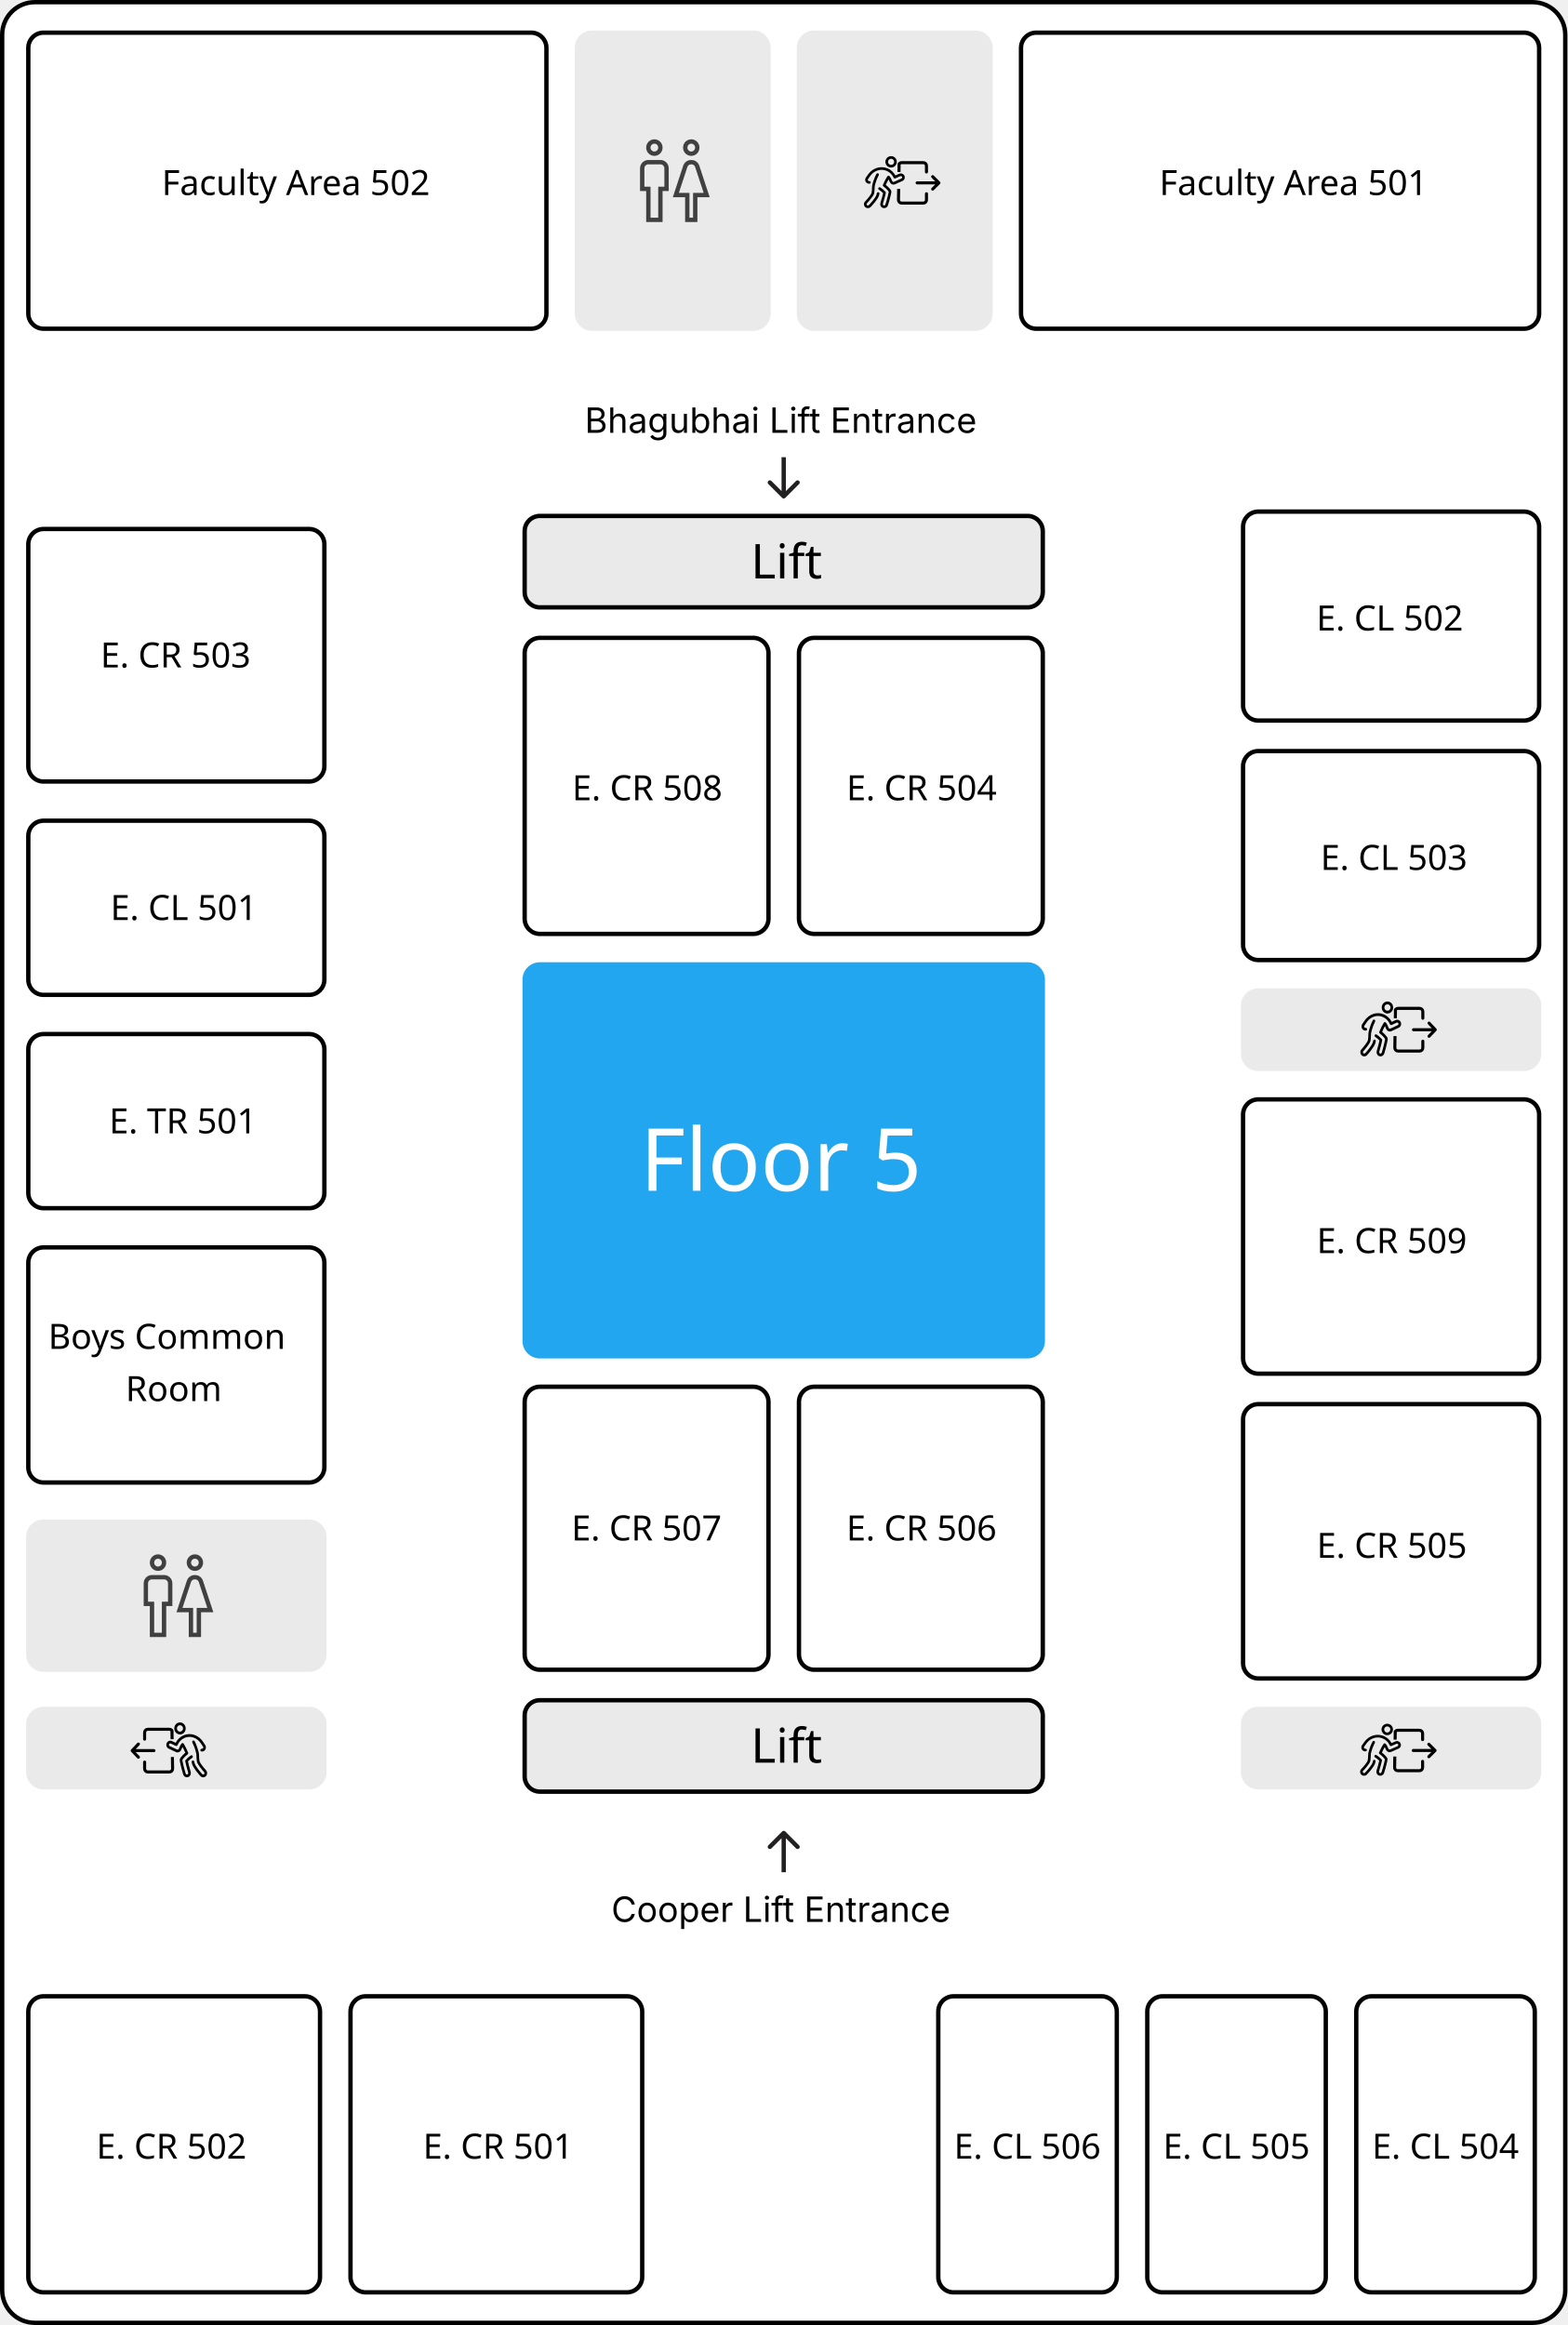
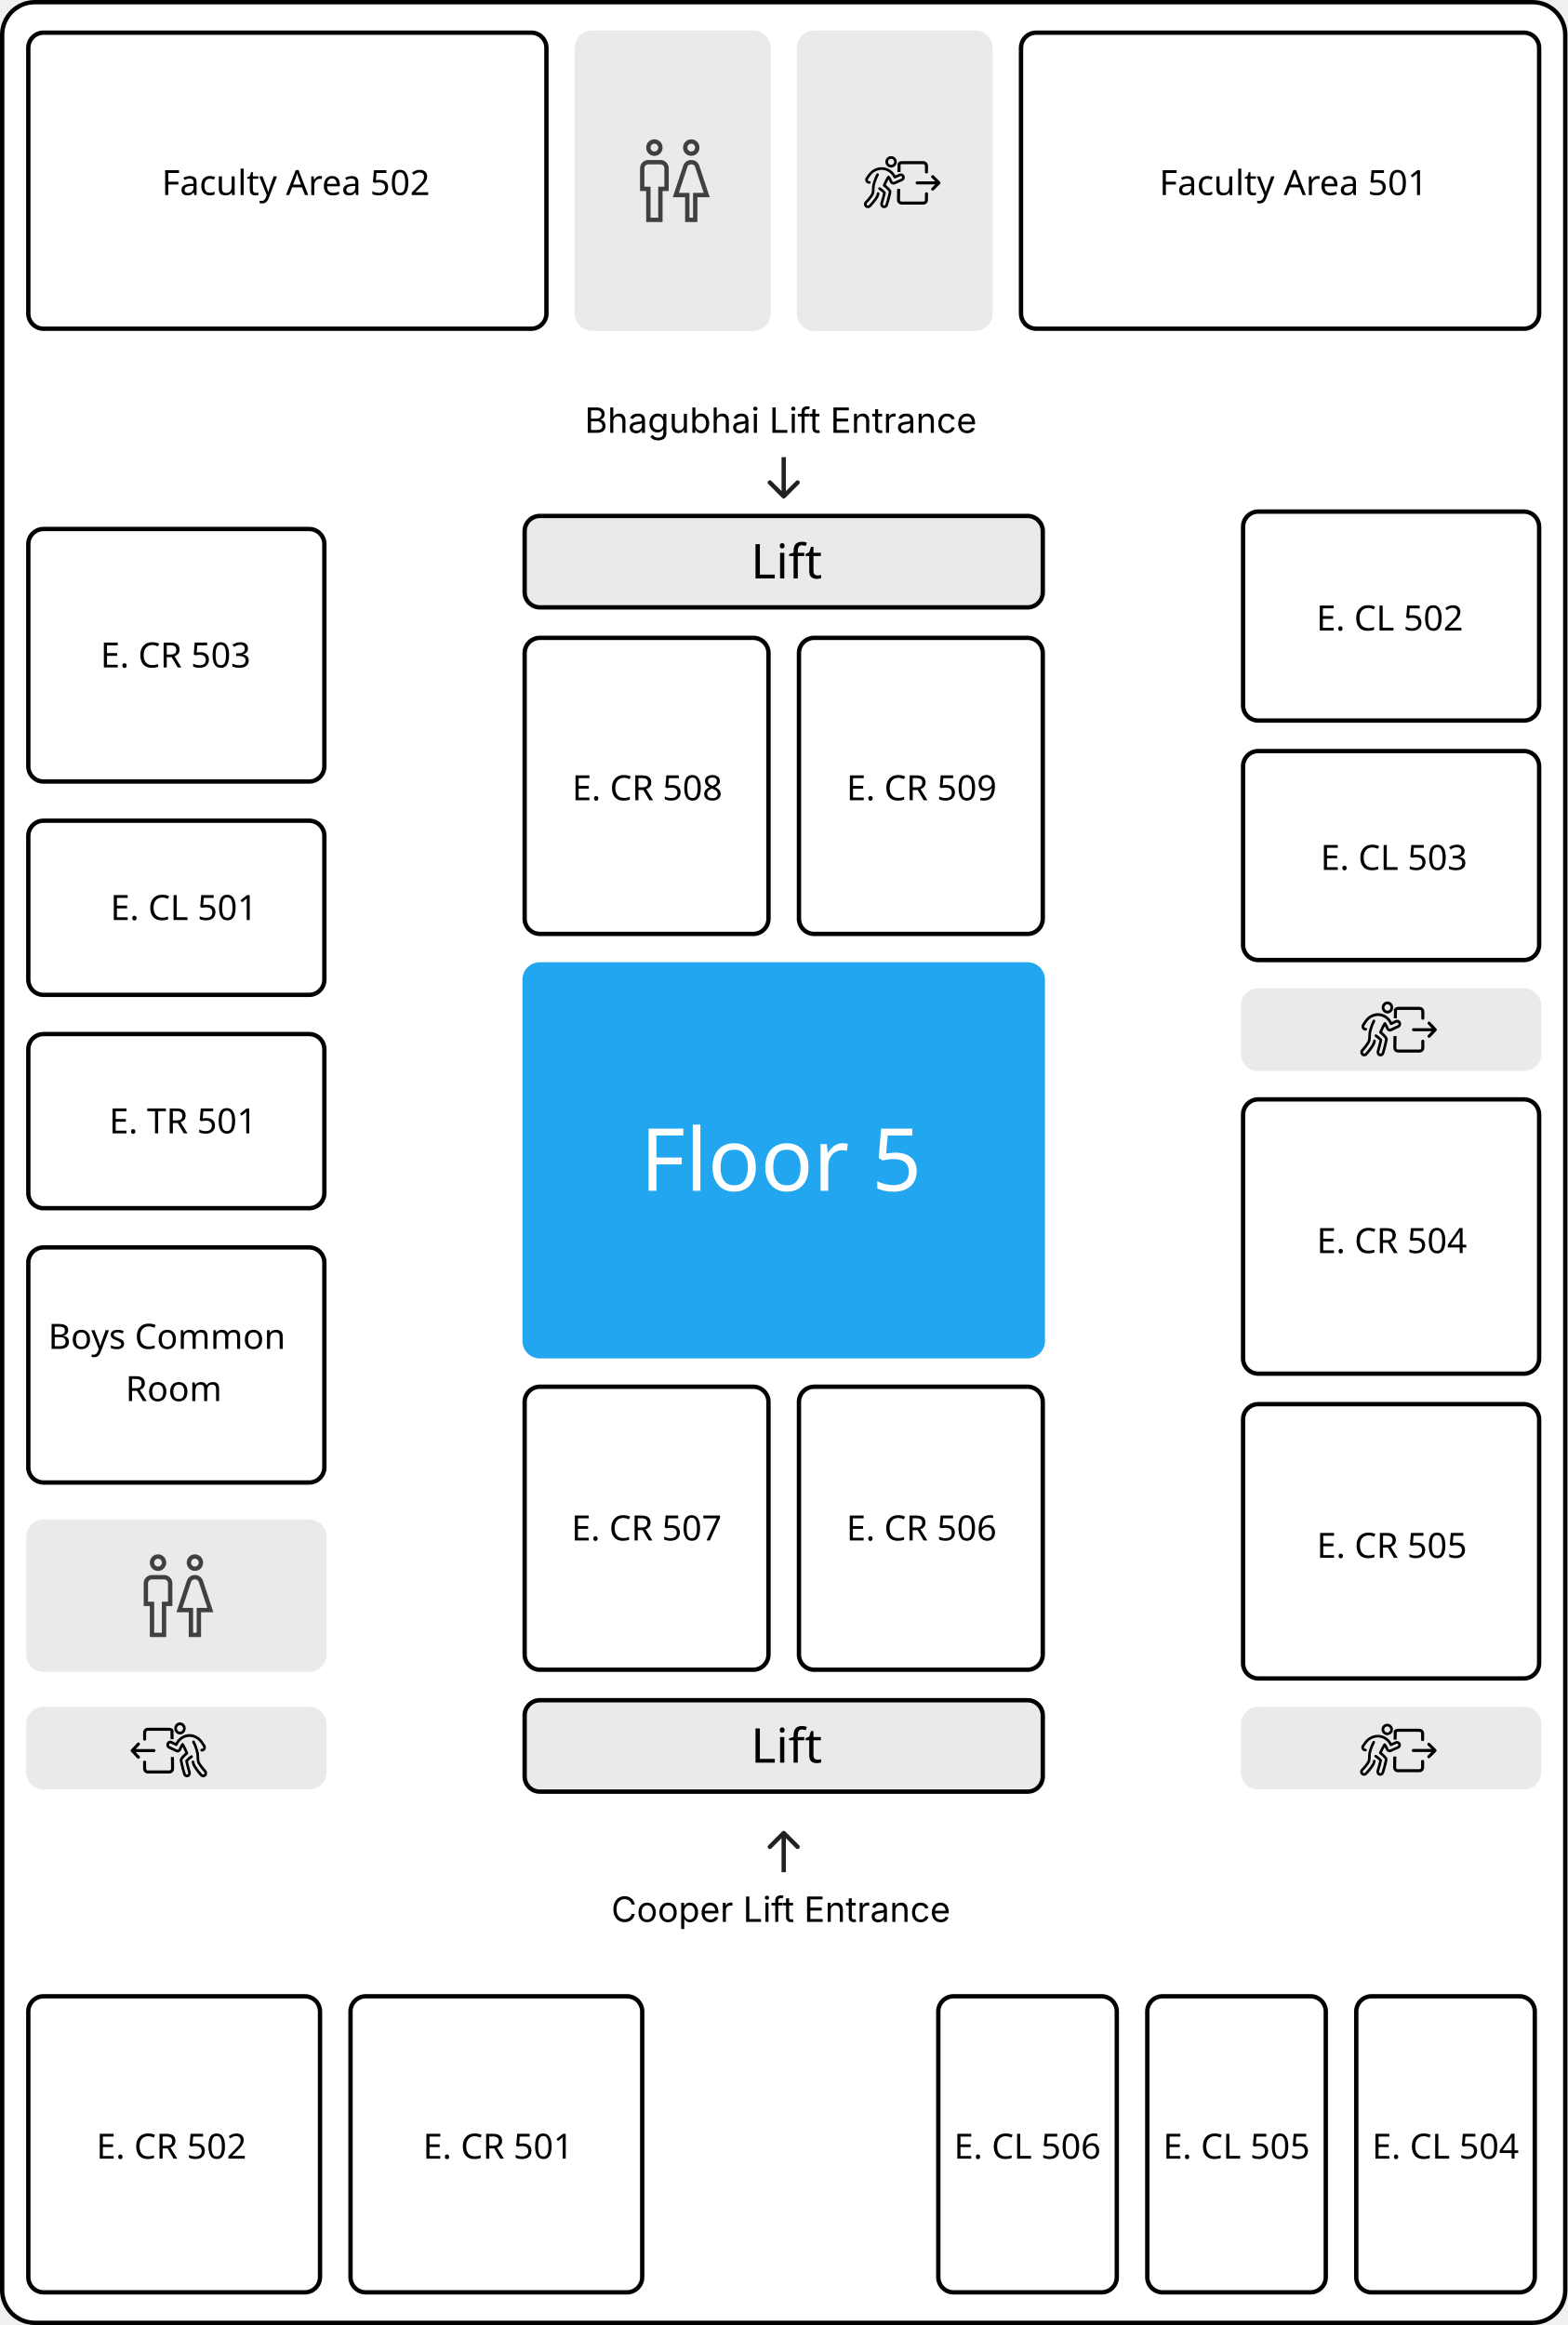
<svg xmlns="http://www.w3.org/2000/svg" width="360" height="534" viewBox="0 0 360 534" fill="none">
  <g id="Fifth Floor">
    <rect x="0.5" y="0.5" width="359" height="533" rx="7.5" fill="white" />
    <rect x="0.5" y="0.5" width="359" height="533" rx="7.5" stroke="black" />
    <g id="Frame 45">
      <g id="Frame 40">
        <rect x="6.5" y="7.5" width="119" height="68" rx="3.5" stroke="black" />
        <text id="Faculty Area 502" fill="black" xml:space="preserve" style="white-space: pre" font-family="Urbanist" font-size="8" letter-spacing="0em">
          <tspan x="37.152" y="44.8">Faculty Area 502</tspan>
        </text>
      </g>
      <g id="Frame 42">
        <rect x="132" y="7" width="45" height="69" rx="4" fill="#EAEAEA" />
        <path id="Vector" d="M151.676 43.875V50.5H148.912V43.875V43.375H148.412H147.5V38.65C147.5 37.877 148.128 37.25 148.882 37.25H151.706C152.461 37.25 153.088 37.877 153.088 38.65V43.375H152.176H151.676V43.875ZM162.309 44.8H160.176H159.676V45.3V50.5H157.853V45.3V44.8H157.353H155.221L157.395 38.208L157.395 38.207C157.582 37.633 158.115 37.25 158.708 37.25H158.821C159.41 37.25 159.938 37.629 160.135 38.21L162.309 44.8ZM151.676 33.9C151.676 34.683 151.058 35.3 150.294 35.3C149.53 35.3 148.912 34.683 148.912 33.9C148.912 33.117 149.53 32.5 150.294 32.5C151.058 32.5 151.676 33.117 151.676 33.9ZM160.147 33.9C160.147 34.683 159.529 35.3 158.765 35.3C158.001 35.3 157.382 34.683 157.382 33.9C157.382 33.117 158.001 32.5 158.765 32.5C159.529 32.5 160.147 33.117 160.147 33.9Z" stroke="#404040" />
      </g>
      <g id="Frame 43">
        <rect x="183" y="7" width="45" height="69" rx="4" fill="#EAEAEA" />
        <g id="Exit-icons">
          <g id="streamline:interface-logout-arrow-exit-frame-leave-logout-rectangle-right" clip-path="url(#clip0_235_632)">
            <path id="Vector_2" d="M212.786 44.5V45.929C212.786 46.118 212.71 46.3 212.576 46.434C212.442 46.568 212.261 46.643 212.071 46.643H207.071C206.882 46.643 206.7 46.568 206.566 46.434C206.432 46.3 206.357 46.118 206.357 45.929L206.5 38C206.5 37.811 206.432 37.7 206.566 37.566C206.7 37.432 206.882 37.357 207.071 37.357H212.071C212.261 37.357 212.442 37.432 212.576 37.566C212.71 37.7 212.786 37.882 212.786 38.072V39.5M210.643 42H215.643M215.643 42L214.214 40.572M215.643 42L214.214 43.429" stroke="black" stroke-width="0.7" stroke-linecap="round" stroke-linejoin="round" />
          </g>
          <g id="Frame 50">
            <rect width="5.161" height="3.871" transform="translate(204.032 39.5161)" fill="#EAEAEA" />
          </g>
          <g id="Fire Run Away" clip-path="url(#clip1_235_632)">
            <path id="Vector_3" d="M204.663 38.481C205.385 38.481 205.973 37.893 205.973 37.17C205.973 36.448 205.385 35.86 204.663 35.86C203.94 35.86 203.352 36.448 203.352 37.17C203.352 37.893 203.94 38.481 204.663 38.481ZM204.663 36.465C205.052 36.465 205.368 36.781 205.368 37.17C205.368 37.559 205.052 37.876 204.663 37.876C204.273 37.876 203.957 37.559 203.957 37.17C203.957 36.781 204.273 36.465 204.663 36.465ZM203.069 47.802C203.465 47.802 203.812 47.548 203.933 47.171C204.424 45.636 204.693 44.333 204.704 44.278C204.756 44.021 204.696 43.754 204.537 43.545C204.518 43.521 204.111 42.993 203.443 42.465C203.593 42.129 203.817 41.664 204.083 41.209C204.089 41.222 204.096 41.235 204.102 41.248L204.394 41.87C204.544 42.187 204.865 42.391 205.216 42.391C205.343 42.391 205.467 42.365 205.584 42.312L207.263 41.566C207.489 41.466 207.662 41.282 207.746 41.05C207.832 40.819 207.82 40.568 207.712 40.344C207.501 39.906 206.959 39.716 206.503 39.918L205.654 40.296C205.252 39.552 204.607 38.976 203.817 38.659C203.062 38.357 202.217 38.319 201.438 38.553C200.622 38.804 199.903 39.325 199.411 40.019L198.876 40.773C198.736 40.972 198.682 41.212 198.723 41.451C198.764 41.69 198.896 41.898 199.094 42.037C199.275 42.165 199.496 42.222 199.716 42.198C199.882 42.179 200.002 42.03 199.984 41.864C199.966 41.698 199.816 41.579 199.65 41.596C199.577 41.604 199.503 41.585 199.443 41.542C199.377 41.496 199.333 41.426 199.319 41.347C199.305 41.267 199.323 41.188 199.37 41.121L199.904 40.367C200.319 39.783 200.926 39.344 201.612 39.133C202.258 38.94 202.962 38.971 203.591 39.222C204.3 39.505 204.869 40.042 205.195 40.733L205.236 40.819C205.307 40.969 205.482 41.033 205.632 40.967L206.747 40.471C206.908 40.399 207.096 40.46 207.166 40.606C207.202 40.68 207.206 40.764 207.177 40.842C207.148 40.919 207.091 40.981 207.015 41.014L205.336 41.76C205.189 41.826 205.007 41.756 204.94 41.613L204.647 40.991C204.558 40.8 204.441 40.62 204.301 40.456C204.239 40.383 204.146 40.345 204.052 40.35C203.957 40.356 203.87 40.406 203.818 40.486C203.374 41.16 203.014 41.922 202.791 42.443C202.735 42.573 202.776 42.723 202.89 42.806C203.604 43.328 204.037 43.89 204.055 43.913C204.108 43.983 204.128 44.072 204.11 44.157C204.099 44.211 203.837 45.483 203.355 46.988C203.315 47.114 203.199 47.199 203.067 47.199C203.023 47.199 202.98 47.188 202.939 47.17C202.804 47.108 202.737 46.937 202.787 46.779C203.118 45.737 203.346 44.796 203.453 44.329C203.475 44.232 203.448 44.131 203.381 44.057C203.124 43.777 202.705 43.375 202.166 43.05C202.022 42.965 201.837 43.011 201.75 43.154C201.666 43.296 201.712 43.482 201.855 43.569C202.275 43.821 202.618 44.135 202.828 44.351C202.713 44.845 202.503 45.679 202.211 46.595C202.068 47.045 202.272 47.529 202.687 47.719C202.81 47.774 202.938 47.802 203.069 47.802Z" fill="black" />
            <path id="Vector_4" d="M199.337 47.802C199.574 47.802 199.812 47.71 199.989 47.526C200.24 47.266 201.512 45.922 201.867 44.969C201.913 44.847 201.951 44.692 201.983 44.497C202.01 44.333 201.9 44.176 201.735 44.148C201.571 44.121 201.415 44.232 201.386 44.396C201.354 44.59 201.321 44.7 201.3 44.758C201.041 45.456 200.081 46.561 199.555 47.106C199.439 47.226 199.247 47.229 199.127 47.113C199.007 46.997 199.004 46.805 199.12 46.685C199.49 46.302 200.501 45.172 200.733 44.547C200.839 44.264 200.892 43.316 200.901 42.785C200.901 42.767 200.903 42.749 200.907 42.731C200.917 42.678 201.169 41.44 201.822 40.242C201.902 40.096 201.848 39.911 201.701 39.832C201.555 39.752 201.37 39.805 201.291 39.953C200.594 41.232 200.325 42.557 200.314 42.614C200.304 42.667 200.298 42.722 200.297 42.776C200.285 43.479 200.216 44.206 200.167 44.338C200.019 44.735 199.283 45.648 198.686 46.266C198.338 46.626 198.348 47.2 198.707 47.548C198.881 47.718 199.109 47.802 199.337 47.802Z" fill="black" />
          </g>
        </g>
      </g>
      <g id="Frame 41">
        <rect x="234.5" y="7.5" width="119" height="68" rx="3.5" stroke="black" />
        <text id="Faculty Area 501" fill="black" xml:space="preserve" style="white-space: pre" font-family="Urbanist" font-size="8" letter-spacing="0em">
          <tspan x="266.273" y="44.8">Faculty Area 501</tspan>
        </text>
      </g>
    </g>
    <g id="Frame 49">
      <g id="Frame 45_2">
        <g clip-path="url(#clip2_235_632)">
          <rect width="22" height="120" rx="4" transform="matrix(0 -1 -1 0 240 412)" fill="#EAEAEA" />
          <text id="Lift" fill="black" xml:space="preserve" style="white-space: pre" font-family="Poppins" font-size="11" letter-spacing="0em">
            <tspan x="172.459" y="404.85">Lift</tspan>
          </text>
        </g>
        <rect x="-0.5" y="-0.5" width="21" height="119" rx="3.5" transform="matrix(0 -1 -1 0 239 411)" stroke="black" />
      </g>
      <g id="Frame 53">
        <g id="Frame 45_3">
          <rect x="183.5" y="318.5" width="56" height="65" rx="3.5" stroke="black" />
          <text id="E. CR 506" transform="translate(194 345)" fill="black" xml:space="preserve" style="white-space: pre" font-family="Poppins" font-size="8" letter-spacing="0em">
            <tspan x="0.391" y="8.8">E. CR 506</tspan>
          </text>
        </g>
        <g id="Frame 44">
          <rect x="120.5" y="318.5" width="56" height="65" rx="3.5" stroke="black" />
          <text id="E. CR 507" transform="translate(131 345)" fill="black" xml:space="preserve" style="white-space: pre" font-family="Poppins" font-size="8" letter-spacing="0em">
            <tspan x="0.246" y="8.8">E. CR 507</tspan>
          </text>
        </g>
      </g>
      <g id="Frame 49_2">
        <g clip-path="url(#clip3_235_632)">
          <rect width="91" height="120" rx="4" transform="matrix(0 -1 -1 0 240 312)" fill="#23A6F0" />
          <text id="Floor 5" fill="white" xml:space="preserve" style="white-space: pre" font-family="Poppins" font-size="20" letter-spacing="0em">
            <tspan x="147.031" y="273.5">Floor 5</tspan>
          </text>
        </g>
      </g>
      <g id="Frame 54">
        <g id="Frame 45_4">
          <rect x="183.5" y="146.5" width="56" height="68" rx="3.5" stroke="black" />
-           <text id="E. CR 504" transform="translate(194 175)" fill="black" xml:space="preserve" style="white-space: pre" font-family="Poppins" font-size="8" letter-spacing="0em">
-             <tspan x="0.414" y="8.8">E. CR 504</tspan>
+           <text id="E. CR 509" transform="translate(194 175)" fill="black" xml:space="preserve" style="white-space: pre" font-family="Poppins" font-size="8" letter-spacing="0em">
+             <tspan x="0.414" y="8.8">E. CR 509</tspan>
          </text>
        </g>
        <g id="Frame 44_2">
          <rect x="120.5" y="146.5" width="56" height="68" rx="3.5" stroke="black" />
          <text id="E. CR 508" transform="translate(131 175)" fill="black" xml:space="preserve" style="white-space: pre" font-family="Poppins" font-size="8" letter-spacing="0em">
            <tspan x="0.406" y="8.8">E. CR 508</tspan>
          </text>
        </g>
      </g>
      <g id="Frame 48">
        <g clip-path="url(#clip4_235_632)">
          <rect width="22" height="120" rx="4" transform="matrix(0 -1 -1 0 240 140)" fill="#EAEAEA" />
          <text id="Lift_2" fill="black" xml:space="preserve" style="white-space: pre" font-family="Poppins" font-size="11" letter-spacing="0em">
            <tspan x="172.459" y="132.85">Lift</tspan>
          </text>
        </g>
        <rect x="-0.5" y="-0.5" width="21" height="119" rx="3.5" transform="matrix(0 -1 -1 0 239 139)" stroke="black" />
      </g>
    </g>
    <path id="Arrow 5" d="M179.646 114.354C179.842 114.549 180.158 114.549 180.354 114.354L183.536 111.172C183.731 110.976 183.731 110.66 183.536 110.464C183.34 110.269 183.024 110.269 182.828 110.464L180 113.293L177.172 110.464C176.976 110.269 176.66 110.269 176.464 110.464C176.269 110.66 176.269 110.976 176.464 111.172L179.646 114.354ZM179.5 105L179.5 114L180.5 114L180.5 105L179.5 105Z" fill="#222020" />
    <text id="Bhagubhai Lift Entrance" fill="black" xml:space="preserve" style="white-space: pre" font-family="Inter" font-size="8" letter-spacing="0em">
      <tspan x="134.297" y="99.409">Bhagubhai Lift Entrance</tspan>
    </text>
    <text id="Cooper Lift Entrance" fill="black" xml:space="preserve" style="white-space: pre" font-family="Inter" font-size="8" letter-spacing="0em">
      <tspan x="140.391" y="441.409">Cooper Lift Entrance</tspan>
    </text>
    <path id="Arrow 6" d="M180.354 420.646C180.158 420.451 179.842 420.451 179.646 420.646L176.464 423.828C176.269 424.024 176.269 424.34 176.464 424.536C176.66 424.731 176.976 424.731 177.172 424.536L180 421.707L182.828 424.536C183.024 424.731 183.34 424.731 183.536 424.536C183.731 424.34 183.731 424.024 183.536 423.828L180.354 420.646ZM180.5 430L180.5 421L179.5 421L179.5 430L180.5 430Z" fill="#222020" />
    <g id="Frame 52">
      <g id="Group 1261153515">
        <g id="Frame 50_2">
          <rect x="6" y="411" width="19" height="69" rx="4" transform="rotate(-90 6 411)" fill="#EAEAEA" />
        </g>
        <g id="Exit-icons_2">
          <g id="streamline:interface-logout-arrow-exit-frame-leave-logout-rectangle-right_2" clip-path="url(#clip5_235_632)">
            <path id="Vector_5" d="M33.215 404.718V406.226C33.215 406.426 33.29 406.617 33.424 406.759C33.558 406.9 33.739 406.98 33.929 406.98H38.929C39.118 406.98 39.3 406.9 39.434 406.759C39.568 406.617 39.643 406.426 39.643 406.226L39.5 397.857C39.5 397.657 39.568 397.54 39.434 397.399C39.3 397.257 39.118 397.178 38.929 397.178H33.929C33.739 397.178 33.558 397.257 33.424 397.399C33.29 397.54 33.215 397.732 33.215 397.932V399.44M35.357 402.079H30.357M30.357 402.079L31.786 400.571M30.357 402.079L31.786 403.587" stroke="black" stroke-width="0.7" stroke-linecap="round" stroke-linejoin="round" />
          </g>
          <g id="Frame 50_3">
            <rect width="5.161" height="4.086" transform="matrix(-1 0 0 1 41.9678 399.457)" fill="#EAEAEA" />
          </g>
          <g id="Fire Run Away_2" clip-path="url(#clip6_235_632)">
            <path id="Vector_6" d="M41.337 398.364C40.615 398.364 40.027 397.744 40.027 396.981C40.027 396.218 40.615 395.598 41.337 395.598C42.06 395.598 42.648 396.218 42.648 396.981C42.648 397.744 42.06 398.364 41.337 398.364ZM41.337 396.236C40.948 396.236 40.632 396.57 40.632 396.981C40.632 397.392 40.948 397.726 41.337 397.726C41.727 397.726 42.043 397.392 42.043 396.981C42.043 396.57 41.727 396.236 41.337 396.236ZM42.931 408.204C42.535 408.204 42.188 407.936 42.067 407.538C41.576 405.917 41.307 404.541 41.296 404.484C41.244 404.212 41.304 403.93 41.463 403.71C41.482 403.685 41.889 403.127 42.557 402.569C42.407 402.215 42.183 401.725 41.917 401.244C41.911 401.257 41.904 401.271 41.898 401.285L41.606 401.942C41.456 402.276 41.135 402.492 40.784 402.492C40.657 402.492 40.533 402.464 40.416 402.409L38.737 401.621C38.511 401.515 38.338 401.321 38.254 401.077C38.168 400.832 38.18 400.567 38.288 400.331C38.499 399.869 39.041 399.668 39.497 399.882L40.346 400.281C40.748 399.495 41.393 398.887 42.183 398.553C42.938 398.233 43.783 398.194 44.562 398.441C45.378 398.706 46.097 399.255 46.589 399.988L47.124 400.784C47.264 400.994 47.318 401.247 47.277 401.499C47.236 401.751 47.103 401.971 46.906 402.118C46.724 402.253 46.504 402.313 46.284 402.287C46.118 402.268 45.998 402.111 46.016 401.935C46.034 401.76 46.184 401.634 46.349 401.652C46.423 401.661 46.497 401.64 46.557 401.596C46.623 401.547 46.667 401.473 46.681 401.389C46.695 401.305 46.677 401.221 46.63 401.151L46.096 400.355C45.681 399.739 45.074 399.275 44.388 399.053C43.742 398.848 43.038 398.881 42.409 399.146C41.7 399.445 41.131 400.012 40.805 400.741L40.764 400.833C40.693 400.99 40.518 401.058 40.368 400.988L39.253 400.465C39.093 400.389 38.904 400.453 38.834 400.607C38.798 400.686 38.794 400.774 38.823 400.856C38.852 400.938 38.909 401.003 38.985 401.038L40.664 401.826C40.811 401.895 40.993 401.821 41.06 401.67L41.352 401.014C41.442 400.813 41.559 400.622 41.699 400.449C41.761 400.372 41.853 400.332 41.948 400.337C42.043 400.343 42.13 400.397 42.182 400.481C42.626 401.193 42.986 401.997 43.209 402.546C43.265 402.683 43.224 402.842 43.11 402.93C42.396 403.48 41.963 404.074 41.945 404.098C41.892 404.172 41.872 404.266 41.89 404.356C41.901 404.412 42.163 405.755 42.645 407.344C42.685 407.477 42.801 407.566 42.933 407.566C42.977 407.566 43.02 407.556 43.061 407.537C43.196 407.471 43.263 407.29 43.213 407.124C42.882 406.023 42.654 405.031 42.547 404.537C42.525 404.435 42.552 404.328 42.619 404.251C42.876 403.955 43.295 403.53 43.834 403.188C43.977 403.097 44.163 403.146 44.25 403.297C44.334 403.447 44.288 403.643 44.145 403.735C43.724 404.001 43.382 404.333 43.172 404.56C43.287 405.082 43.497 405.963 43.789 406.929C43.932 407.405 43.727 407.915 43.313 408.115C43.19 408.174 43.062 408.204 42.931 408.204Z" fill="black" />
            <path id="Vector_7" d="M46.663 408.203C46.426 408.203 46.188 408.106 46.011 407.912C45.76 407.637 44.488 406.219 44.133 405.212C44.087 405.084 44.049 404.921 44.017 404.714C43.99 404.541 44.1 404.376 44.265 404.346C44.429 404.318 44.585 404.435 44.614 404.608C44.646 404.812 44.679 404.928 44.7 404.99C44.959 405.726 45.919 406.894 46.445 407.468C46.561 407.595 46.753 407.598 46.873 407.476C46.993 407.353 46.996 407.151 46.88 407.024C46.51 406.62 45.499 405.427 45.267 404.768C45.161 404.469 45.108 403.468 45.099 402.908C45.099 402.888 45.097 402.869 45.093 402.85C45.083 402.795 44.831 401.488 44.178 400.223C44.099 400.069 44.152 399.874 44.299 399.79C44.445 399.706 44.63 399.762 44.709 399.918C45.406 401.268 45.675 402.667 45.686 402.727C45.696 402.783 45.702 402.841 45.703 402.898C45.715 403.64 45.784 404.407 45.833 404.546C45.98 404.966 46.717 405.93 47.314 406.582C47.662 406.962 47.652 407.568 47.293 407.935C47.119 408.114 46.891 408.203 46.663 408.203Z" fill="black" />
          </g>
        </g>
      </g>
      <g id="Frame 51">
        <g clip-path="url(#clip7_235_632)">
          <rect x="6" y="384" width="35" height="69" rx="4" transform="rotate(-90 6 384)" fill="#EAEAEA" />
          <path id="Vector_8" d="M37.676 368.875V375.5H34.912V368.875V368.375H34.412H33.5V363.65C33.5 362.877 34.128 362.25 34.882 362.25H37.706C38.461 362.25 39.088 362.877 39.088 363.65V368.375H38.176H37.676V368.875ZM48.309 369.8H46.176H45.676V370.3V375.5H43.853V370.3V369.8H43.353H41.221L43.395 363.208L43.395 363.207C43.582 362.633 44.115 362.25 44.708 362.25H44.821C45.41 362.25 45.938 362.629 46.135 363.21L48.309 369.8ZM37.676 358.9C37.676 359.683 37.058 360.3 36.294 360.3C35.53 360.3 34.912 359.683 34.912 358.9C34.912 358.117 35.53 357.5 36.294 357.5C37.058 357.5 37.676 358.117 37.676 358.9ZM46.147 358.9C46.147 359.683 45.529 360.3 44.765 360.3C44.001 360.3 43.382 359.683 43.382 358.9C43.382 358.117 44.001 357.5 44.765 357.5C45.529 357.5 46.147 358.117 46.147 358.9Z" stroke="#404040" />
        </g>
      </g>
      <g id="Frame 54_2">
        <g clip-path="url(#clip8_235_632)">
          <rect x="-0.5" y="-0.5" width="54" height="68" rx="3.5" transform="matrix(0 -1 -1 0 74 340)" stroke="black" />
          <text id="Boys Common Room" transform="translate(6 283)" fill="black" xml:space="preserve" style="white-space: pre" font-family="Poppins" font-size="8" letter-spacing="0em">
            <tspan x="5.07" y="26.8">Boys Common
</tspan>
            <tspan x="22.828" y="38.8">Room</tspan>
          </text>
        </g>
      </g>
      <g id="Frame 49_3">
        <g clip-path="url(#clip9_235_632)">
          <rect x="-0.5" y="-0.5" width="40" height="68" rx="3.5" transform="matrix(0 -1 -1 0 74 277)" stroke="black" />
          <text id="E. TR 501" transform="translate(25 251.5)" fill="black" xml:space="preserve" style="white-space: pre" font-family="Poppins" font-size="8" letter-spacing="0em">
            <tspan x="0.074" y="8.8">E. TR 501</tspan>
          </text>
        </g>
      </g>
      <g id="Frame 55">
        <g clip-path="url(#clip10_235_632)">
          <rect x="-0.5" y="-0.5" width="40" height="68" rx="3.5" transform="matrix(0 -1 -1 0 74 228)" stroke="black" />
          <text id="E. CL 501" transform="translate(25 202.5)" fill="black" xml:space="preserve" style="white-space: pre" font-family="Poppins" font-size="8" letter-spacing="0em">
            <tspan x="0.355" y="8.8">E. CL 501</tspan>
          </text>
        </g>
      </g>
      <g id="Frame 56">
        <rect x="-0.5" y="-0.5" width="58" height="68" rx="3.5" transform="matrix(0 -1 -1 0 74 179)" stroke="black" />
        <text id="E. CR 503" transform="translate(23 144.5)" fill="black" xml:space="preserve" style="white-space: pre" font-family="Poppins" font-size="8" letter-spacing="0em">
          <tspan x="0.074" y="8.8">E. CR 503</tspan>
        </text>
      </g>
    </g>
    <g id="Frame 46">
      <g id="Frame 55_2">
        <g id="Frame 43_2">
          <rect x="6.5" y="458.5" width="67" height="68" rx="3.5" stroke="black" />
          <text id="E. CR 502" fill="black" xml:space="preserve" style="white-space: pre" font-family="Poppins" font-size="8" letter-spacing="0em">
            <tspan x="22.129" y="495.8">E. CR 502</tspan>
          </text>
        </g>
        <g id="Frame 44_3">
          <rect x="80.5" y="458.5" width="67" height="68" rx="3.5" stroke="black" />
          <text id="E. CR 501" fill="black" xml:space="preserve" style="white-space: pre" font-family="Poppins" font-size="8" letter-spacing="0em">
            <tspan x="97.148" y="495.8">E. CR 501</tspan>
          </text>
        </g>
      </g>
      <g id="Frame 56_2">
        <g id="Frame 46_2">
          <rect x="215.5" y="458.5" width="41" height="68" rx="3.5" stroke="black" />
          <text id="E. CL 506" fill="black" xml:space="preserve" style="white-space: pre" font-family="Poppins" font-size="8" letter-spacing="0em">
            <tspan x="219.098" y="495.8">E. CL 506</tspan>
          </text>
        </g>
        <g id="Frame 47">
          <rect x="263.5" y="458.5" width="41" height="68" rx="3.5" stroke="black" />
          <text id="E. CL 505" fill="black" xml:space="preserve" style="white-space: pre" font-family="Poppins" font-size="8" letter-spacing="0em">
            <tspan x="267.125" y="495.8">E. CL 505</tspan>
          </text>
        </g>
        <g id="Frame 45_5">
          <rect x="311.5" y="458.5" width="41" height="68" rx="3.5" stroke="black" />
          <text id="E. CL 504" fill="black" xml:space="preserve" style="white-space: pre" font-family="Poppins" font-size="8" letter-spacing="0em">
            <tspan x="315.121" y="495.8">E. CL 504</tspan>
          </text>
        </g>
      </g>
    </g>
    <g id="Frame 51_2">
      <g id="Frame 50_4">
        <g clip-path="url(#clip11_235_632)">
          <rect x="285" y="411" width="19" height="69" rx="4" transform="rotate(-90 285 411)" fill="#EAEAEA" />
          <g id="Exit-icons_3">
            <g id="streamline:interface-logout-arrow-exit-frame-leave-logout-rectangle-right_3" clip-path="url(#clip12_235_632)">
              <path id="Vector_9" d="M326.737 404.548V405.977C326.737 406.166 326.661 406.348 326.527 406.482C326.394 406.616 326.212 406.691 326.022 406.691H321.022C320.833 406.691 320.651 406.616 320.517 406.482C320.383 406.348 320.308 406.166 320.308 405.977L320.451 398.048C320.451 397.859 320.383 397.749 320.517 397.615C320.651 397.481 320.833 397.406 321.022 397.406H326.022C326.212 397.406 326.394 397.481 326.527 397.615C326.661 397.749 326.737 397.93 326.737 398.12V399.548M324.594 402.048H329.594M329.594 402.048L328.165 400.62M329.594 402.048L328.165 403.477" stroke="black" stroke-width="0.7" stroke-linecap="round" stroke-linejoin="round" />
            </g>
            <g id="Frame 50_5">
              <rect width="5.161" height="3.871" transform="translate(317.983 399.564)" fill="#EAEAEA" />
            </g>
            <g id="Fire Run Away_3" clip-path="url(#clip13_235_632)">
              <path id="Vector_10" d="M318.614 398.529C319.337 398.529 319.924 397.941 319.924 397.219C319.924 396.496 319.337 395.908 318.614 395.908C317.891 395.908 317.303 396.496 317.303 397.219C317.303 397.941 317.891 398.529 318.614 398.529ZM318.614 396.513C319.003 396.513 319.319 396.83 319.319 397.219C319.319 397.608 319.003 397.924 318.614 397.924C318.225 397.924 317.908 397.608 317.908 397.219C317.908 396.83 318.225 396.513 318.614 396.513ZM317.02 407.851C317.416 407.851 317.763 407.597 317.884 407.22C318.375 405.684 318.644 404.381 318.655 404.327C318.708 404.069 318.647 403.802 318.488 403.594C318.47 403.569 318.062 403.041 317.394 402.513C317.544 402.177 317.768 401.713 318.034 401.257C318.04 401.27 318.047 401.283 318.053 401.296L318.346 401.918C318.495 402.235 318.816 402.439 319.167 402.439C319.294 402.439 319.418 402.413 319.535 402.361L321.215 401.615C321.44 401.514 321.613 401.331 321.697 401.099C321.783 400.867 321.771 400.616 321.663 400.392C321.452 399.955 320.91 399.764 320.454 399.967L319.605 400.345C319.203 399.601 318.558 399.024 317.768 398.708C317.013 398.405 316.168 398.368 315.389 398.602C314.573 398.853 313.854 399.373 313.362 400.067L312.827 400.822C312.687 401.02 312.633 401.26 312.674 401.499C312.716 401.738 312.848 401.947 313.045 402.086C313.227 402.214 313.447 402.27 313.667 402.246C313.834 402.228 313.953 402.079 313.935 401.912C313.917 401.746 313.767 401.627 313.602 401.644C313.528 401.652 313.454 401.633 313.394 401.591C313.328 401.544 313.284 401.475 313.27 401.395C313.256 401.315 313.274 401.236 313.321 401.169L313.855 400.415C314.27 399.832 314.877 399.392 315.563 399.181C316.21 398.988 316.913 399.019 317.542 399.27C318.251 399.553 318.82 400.091 319.146 400.781L319.187 400.868C319.258 401.017 319.433 401.082 319.584 401.015L320.698 400.519C320.859 400.448 321.047 400.508 321.117 400.654C321.153 400.729 321.157 400.812 321.128 400.89C321.1 400.968 321.042 401.029 320.967 401.062L319.287 401.808C319.14 401.874 318.959 401.804 318.891 401.661L318.599 401.039C318.509 400.849 318.392 400.668 318.252 400.504C318.19 400.431 318.098 400.393 318.003 400.398C317.908 400.404 317.821 400.455 317.769 400.534C317.325 401.209 316.966 401.971 316.742 402.491C316.686 402.621 316.728 402.771 316.842 402.855C317.555 403.376 317.988 403.938 318.006 403.962C318.059 404.031 318.079 404.12 318.061 404.206C318.05 404.259 317.788 405.531 317.306 407.036C317.266 407.162 317.15 407.247 317.018 407.247C316.975 407.247 316.931 407.237 316.89 407.219C316.755 407.156 316.688 406.985 316.738 406.828C317.069 405.785 317.297 404.845 317.404 404.377C317.426 404.28 317.399 404.179 317.333 404.106C317.075 403.826 316.656 403.423 316.117 403.099C315.974 403.013 315.788 403.059 315.701 403.203C315.617 403.345 315.663 403.53 315.806 403.617C316.227 403.869 316.569 404.183 316.779 404.399C316.664 404.893 316.454 405.728 316.162 406.643C316.019 407.094 316.224 407.578 316.638 407.767C316.761 407.823 316.889 407.851 317.02 407.851Z" fill="black" />
              <path id="Vector_11" d="M313.288 407.851C313.525 407.851 313.763 407.758 313.94 407.574C314.191 407.314 315.464 405.971 315.818 405.017C315.864 404.895 315.902 404.741 315.934 404.545C315.962 404.381 315.851 404.225 315.686 404.196C315.522 404.169 315.366 404.28 315.338 404.444C315.305 404.638 315.272 404.748 315.251 404.806C314.992 405.504 314.032 406.61 313.506 407.154C313.39 407.274 313.198 407.277 313.079 407.161C312.959 407.045 312.956 406.854 313.071 406.734C313.441 406.351 314.453 405.221 314.684 404.596C314.79 404.312 314.844 403.365 314.852 402.834C314.852 402.815 314.854 402.797 314.858 402.779C314.868 402.727 315.12 401.489 315.773 400.29C315.853 400.144 315.799 399.96 315.652 399.88C315.506 399.8 315.321 399.854 315.242 400.001C314.545 401.28 314.276 402.606 314.265 402.662C314.255 402.716 314.249 402.77 314.248 402.824C314.236 403.527 314.167 404.254 314.118 404.386C313.971 404.783 313.234 405.696 312.637 406.314C312.289 406.674 312.299 407.249 312.658 407.597C312.833 407.766 313.06 407.851 313.288 407.851Z" fill="black" />
            </g>
          </g>
        </g>
      </g>
      <g id="Frame 52_2">
        <rect x="285.5" y="322.5" width="68" height="63" rx="3.5" stroke="black" />
        <text id="E. CR 505" transform="translate(302 349)" fill="black" xml:space="preserve" style="white-space: pre" font-family="Poppins" font-size="8" letter-spacing="0em">
          <tspan x="0.418" y="8.8">E. CR 505</tspan>
        </text>
      </g>
      <g id="Frame 44_4">
        <rect x="285.5" y="252.5" width="68" height="63" rx="3.5" stroke="black" />
-         <text id="E. CR 509" transform="translate(302 279)" fill="black" xml:space="preserve" style="white-space: pre" font-family="Poppins" font-size="8" letter-spacing="0em">
-           <tspan x="0.41" y="8.8">E. CR 509</tspan>
+         <text id="E. CR 504" transform="translate(302 279)" fill="black" xml:space="preserve" style="white-space: pre" font-family="Poppins" font-size="8" letter-spacing="0em">
+           <tspan x="0.41" y="8.8">E. CR 504</tspan>
        </text>
      </g>
      <g id="Group 1261153515_2">
        <g id="Frame 50_6">
          <rect x="285" y="246" width="19" height="69" rx="4" transform="rotate(-90 285 246)" fill="#EAEAEA" />
        </g>
        <g id="Exit-icons_4">
          <g id="streamline:interface-logout-arrow-exit-frame-leave-logout-rectangle-right_4" clip-path="url(#clip14_235_632)">
            <path id="Vector_12" d="M326.786 239.139V240.647C326.786 240.847 326.71 241.038 326.576 241.18C326.442 241.321 326.261 241.401 326.071 241.401H321.071C320.882 241.401 320.7 241.321 320.566 241.18C320.432 241.038 320.357 240.847 320.357 240.647L320.5 232.278C320.5 232.078 320.432 231.961 320.566 231.82C320.7 231.679 320.882 231.599 321.071 231.599H326.071C326.261 231.599 326.442 231.679 326.576 231.82C326.71 231.961 326.786 232.153 326.786 232.353V233.861M324.643 236.5H329.643M329.643 236.5L328.214 234.992M329.643 236.5L328.214 238.008" stroke="black" stroke-width="0.7" stroke-linecap="round" stroke-linejoin="round" />
          </g>
          <g id="Frame 50_7">
            <rect width="5.161" height="4.086" transform="translate(318.032 233.878)" fill="#EAEAEA" />
          </g>
          <g id="Fire Run Away_4" clip-path="url(#clip15_235_632)">
            <path id="Vector_13" d="M318.663 232.785C319.385 232.785 319.973 232.165 319.973 231.402C319.973 230.639 319.385 230.019 318.663 230.019C317.94 230.019 317.352 230.639 317.352 231.402C317.352 232.165 317.94 232.785 318.663 232.785ZM318.663 230.657C319.052 230.657 319.368 230.991 319.368 231.402C319.368 231.813 319.052 232.147 318.663 232.147C318.273 232.147 317.957 231.813 317.957 231.402C317.957 230.991 318.273 230.657 318.663 230.657ZM317.069 242.625C317.465 242.625 317.812 242.357 317.933 241.959C318.424 240.338 318.693 238.962 318.704 238.905C318.756 238.633 318.696 238.352 318.537 238.131C318.518 238.106 318.111 237.548 317.443 236.991C317.593 236.636 317.817 236.146 318.083 235.665C318.089 235.679 318.096 235.692 318.102 235.706L318.394 236.363C318.544 236.697 318.865 236.913 319.216 236.913C319.343 236.913 319.467 236.885 319.584 236.83L321.263 236.042C321.489 235.936 321.662 235.742 321.746 235.498C321.832 235.253 321.82 234.988 321.712 234.752C321.501 234.29 320.959 234.089 320.503 234.303L319.654 234.702C319.252 233.916 318.607 233.308 317.817 232.974C317.062 232.654 316.217 232.615 315.438 232.862C314.622 233.127 313.903 233.676 313.411 234.409L312.876 235.205C312.736 235.415 312.682 235.668 312.723 235.92C312.764 236.172 312.896 236.393 313.094 236.539C313.275 236.675 313.496 236.734 313.716 236.709C313.882 236.689 314.002 236.532 313.984 236.356C313.966 236.181 313.816 236.055 313.65 236.073C313.577 236.082 313.503 236.062 313.443 236.017C313.377 235.968 313.333 235.895 313.319 235.811C313.305 235.726 313.323 235.642 313.37 235.572L313.904 234.776C314.319 234.16 314.926 233.696 315.612 233.474C316.258 233.27 316.962 233.303 317.591 233.567C318.3 233.866 318.869 234.434 319.195 235.163L319.236 235.254C319.307 235.411 319.482 235.48 319.632 235.409L320.747 234.886C320.908 234.81 321.096 234.874 321.166 235.028C321.202 235.107 321.206 235.195 321.177 235.277C321.148 235.359 321.091 235.424 321.015 235.459L319.336 236.247C319.189 236.316 319.007 236.243 318.94 236.091L318.647 235.435C318.558 235.234 318.441 235.043 318.301 234.87C318.239 234.793 318.146 234.753 318.052 234.758C317.957 234.765 317.87 234.818 317.818 234.902C317.374 235.614 317.014 236.418 316.791 236.967C316.735 237.104 316.776 237.263 316.89 237.351C317.604 237.901 318.037 238.495 318.055 238.52C318.108 238.593 318.128 238.687 318.11 238.777C318.099 238.834 317.837 240.176 317.355 241.765C317.315 241.898 317.199 241.987 317.067 241.987C317.023 241.987 316.98 241.977 316.939 241.958C316.804 241.892 316.737 241.711 316.787 241.545C317.118 240.445 317.346 239.452 317.453 238.958C317.475 238.856 317.448 238.749 317.381 238.672C317.124 238.376 316.705 237.951 316.166 237.609C316.022 237.518 315.837 237.567 315.75 237.718C315.666 237.868 315.712 238.064 315.855 238.156C316.275 238.422 316.618 238.754 316.828 238.981C316.713 239.503 316.503 240.384 316.211 241.35C316.068 241.826 316.272 242.336 316.687 242.536C316.81 242.595 316.938 242.625 317.069 242.625Z" fill="black" />
            <path id="Vector_14" d="M313.337 242.625C313.574 242.625 313.812 242.527 313.989 242.333C314.24 242.059 315.512 240.64 315.867 239.634C315.913 239.505 315.951 239.342 315.983 239.136C316.01 238.962 315.9 238.797 315.735 238.767C315.571 238.739 315.415 238.856 315.386 239.029C315.354 239.233 315.321 239.349 315.3 239.411C315.041 240.147 314.081 241.315 313.555 241.889C313.439 242.016 313.247 242.019 313.127 241.897C313.007 241.774 313.004 241.572 313.12 241.446C313.49 241.041 314.501 239.848 314.733 239.189C314.839 238.89 314.892 237.89 314.901 237.329C314.901 237.31 314.903 237.29 314.907 237.271C314.917 237.216 315.169 235.909 315.822 234.644C315.902 234.49 315.848 234.295 315.701 234.211C315.555 234.127 315.37 234.183 315.291 234.339C314.594 235.689 314.325 237.088 314.314 237.148C314.304 237.204 314.298 237.262 314.297 237.319C314.285 238.061 314.216 238.828 314.167 238.967C314.019 239.387 313.283 240.351 312.686 241.003C312.338 241.383 312.348 241.989 312.707 242.356C312.881 242.535 313.109 242.625 313.337 242.625Z" fill="black" />
          </g>
        </g>
      </g>
      <g id="Frame 51_3">
        <rect x="285.5" y="172.5" width="68" height="48" rx="3.5" stroke="black" />
        <text id="E. CL 503" transform="translate(303 191)" fill="black" xml:space="preserve" style="white-space: pre" font-family="Poppins" font-size="8" letter-spacing="0em">
          <tspan x="0.281" y="8.8">E. CL 503</tspan>
        </text>
      </g>
      <g id="Frame 53_2">
        <rect x="285.5" y="117.5" width="68" height="48" rx="3.5" stroke="black" />
        <text id="E. CL 502" transform="translate(302 136)" fill="black" xml:space="preserve" style="white-space: pre" font-family="Poppins" font-size="8" letter-spacing="0em">
          <tspan x="0.336" y="8.8">E. CL 502</tspan>
        </text>
      </g>
    </g>
  </g>
  <defs>
    <clipPath id="clip0_235_632">
      <rect width="10" height="10" fill="white" transform="translate(206 37)" />
    </clipPath>
    <clipPath id="clip1_235_632">
      <rect width="12.903" height="12.903" fill="white" transform="matrix(-1 0 0 1 207.903 35)" />
    </clipPath>
    <clipPath id="clip2_235_632">
      <rect width="22" height="120" rx="4" transform="matrix(0 -1 -1 0 240 412)" fill="white" />
    </clipPath>
    <clipPath id="clip3_235_632">
      <rect width="91" height="120" rx="4" transform="matrix(0 -1 -1 0 240 312)" fill="white" />
    </clipPath>
    <clipPath id="clip4_235_632">
      <rect width="22" height="120" rx="4" transform="matrix(0 -1 -1 0 240 140)" fill="white" />
    </clipPath>
    <clipPath id="clip5_235_632">
      <rect width="10" height="10.556" fill="white" transform="matrix(-1 0 0 1 40 396.801)" />
    </clipPath>
    <clipPath id="clip6_235_632">
      <rect width="12.903" height="13.62" fill="white" transform="translate(38.0967 394.69)" />
    </clipPath>
    <clipPath id="clip7_235_632">
      <rect x="6" y="384" width="35" height="69" rx="4" transform="rotate(-90 6 384)" fill="white" />
    </clipPath>
    <clipPath id="clip8_235_632">
      <rect width="55" height="69" rx="4" transform="matrix(0 -1 -1 0 75 341)" fill="white" />
    </clipPath>
    <clipPath id="clip9_235_632">
      <rect width="41" height="69" rx="4" transform="matrix(0 -1 -1 0 75 278)" fill="white" />
    </clipPath>
    <clipPath id="clip10_235_632">
      <rect width="41" height="69" rx="4" transform="matrix(0 -1 -1 0 75 229)" fill="white" />
    </clipPath>
    <clipPath id="clip11_235_632">
      <rect x="285" y="411" width="19" height="69" rx="4" transform="rotate(-90 285 411)" fill="white" />
    </clipPath>
    <clipPath id="clip12_235_632">
      <rect width="10" height="10" fill="white" transform="translate(319.951 397.048)" />
    </clipPath>
    <clipPath id="clip13_235_632">
      <rect width="12.903" height="12.903" fill="white" transform="matrix(-1 0 0 1 321.854 395.048)" />
    </clipPath>
    <clipPath id="clip14_235_632">
      <rect width="10" height="10.556" fill="white" transform="translate(320 231.222)" />
    </clipPath>
    <clipPath id="clip15_235_632">
      <rect width="12.903" height="13.62" fill="white" transform="matrix(-1 0 0 1 321.903 229.111)" />
    </clipPath>
  </defs>
</svg>
